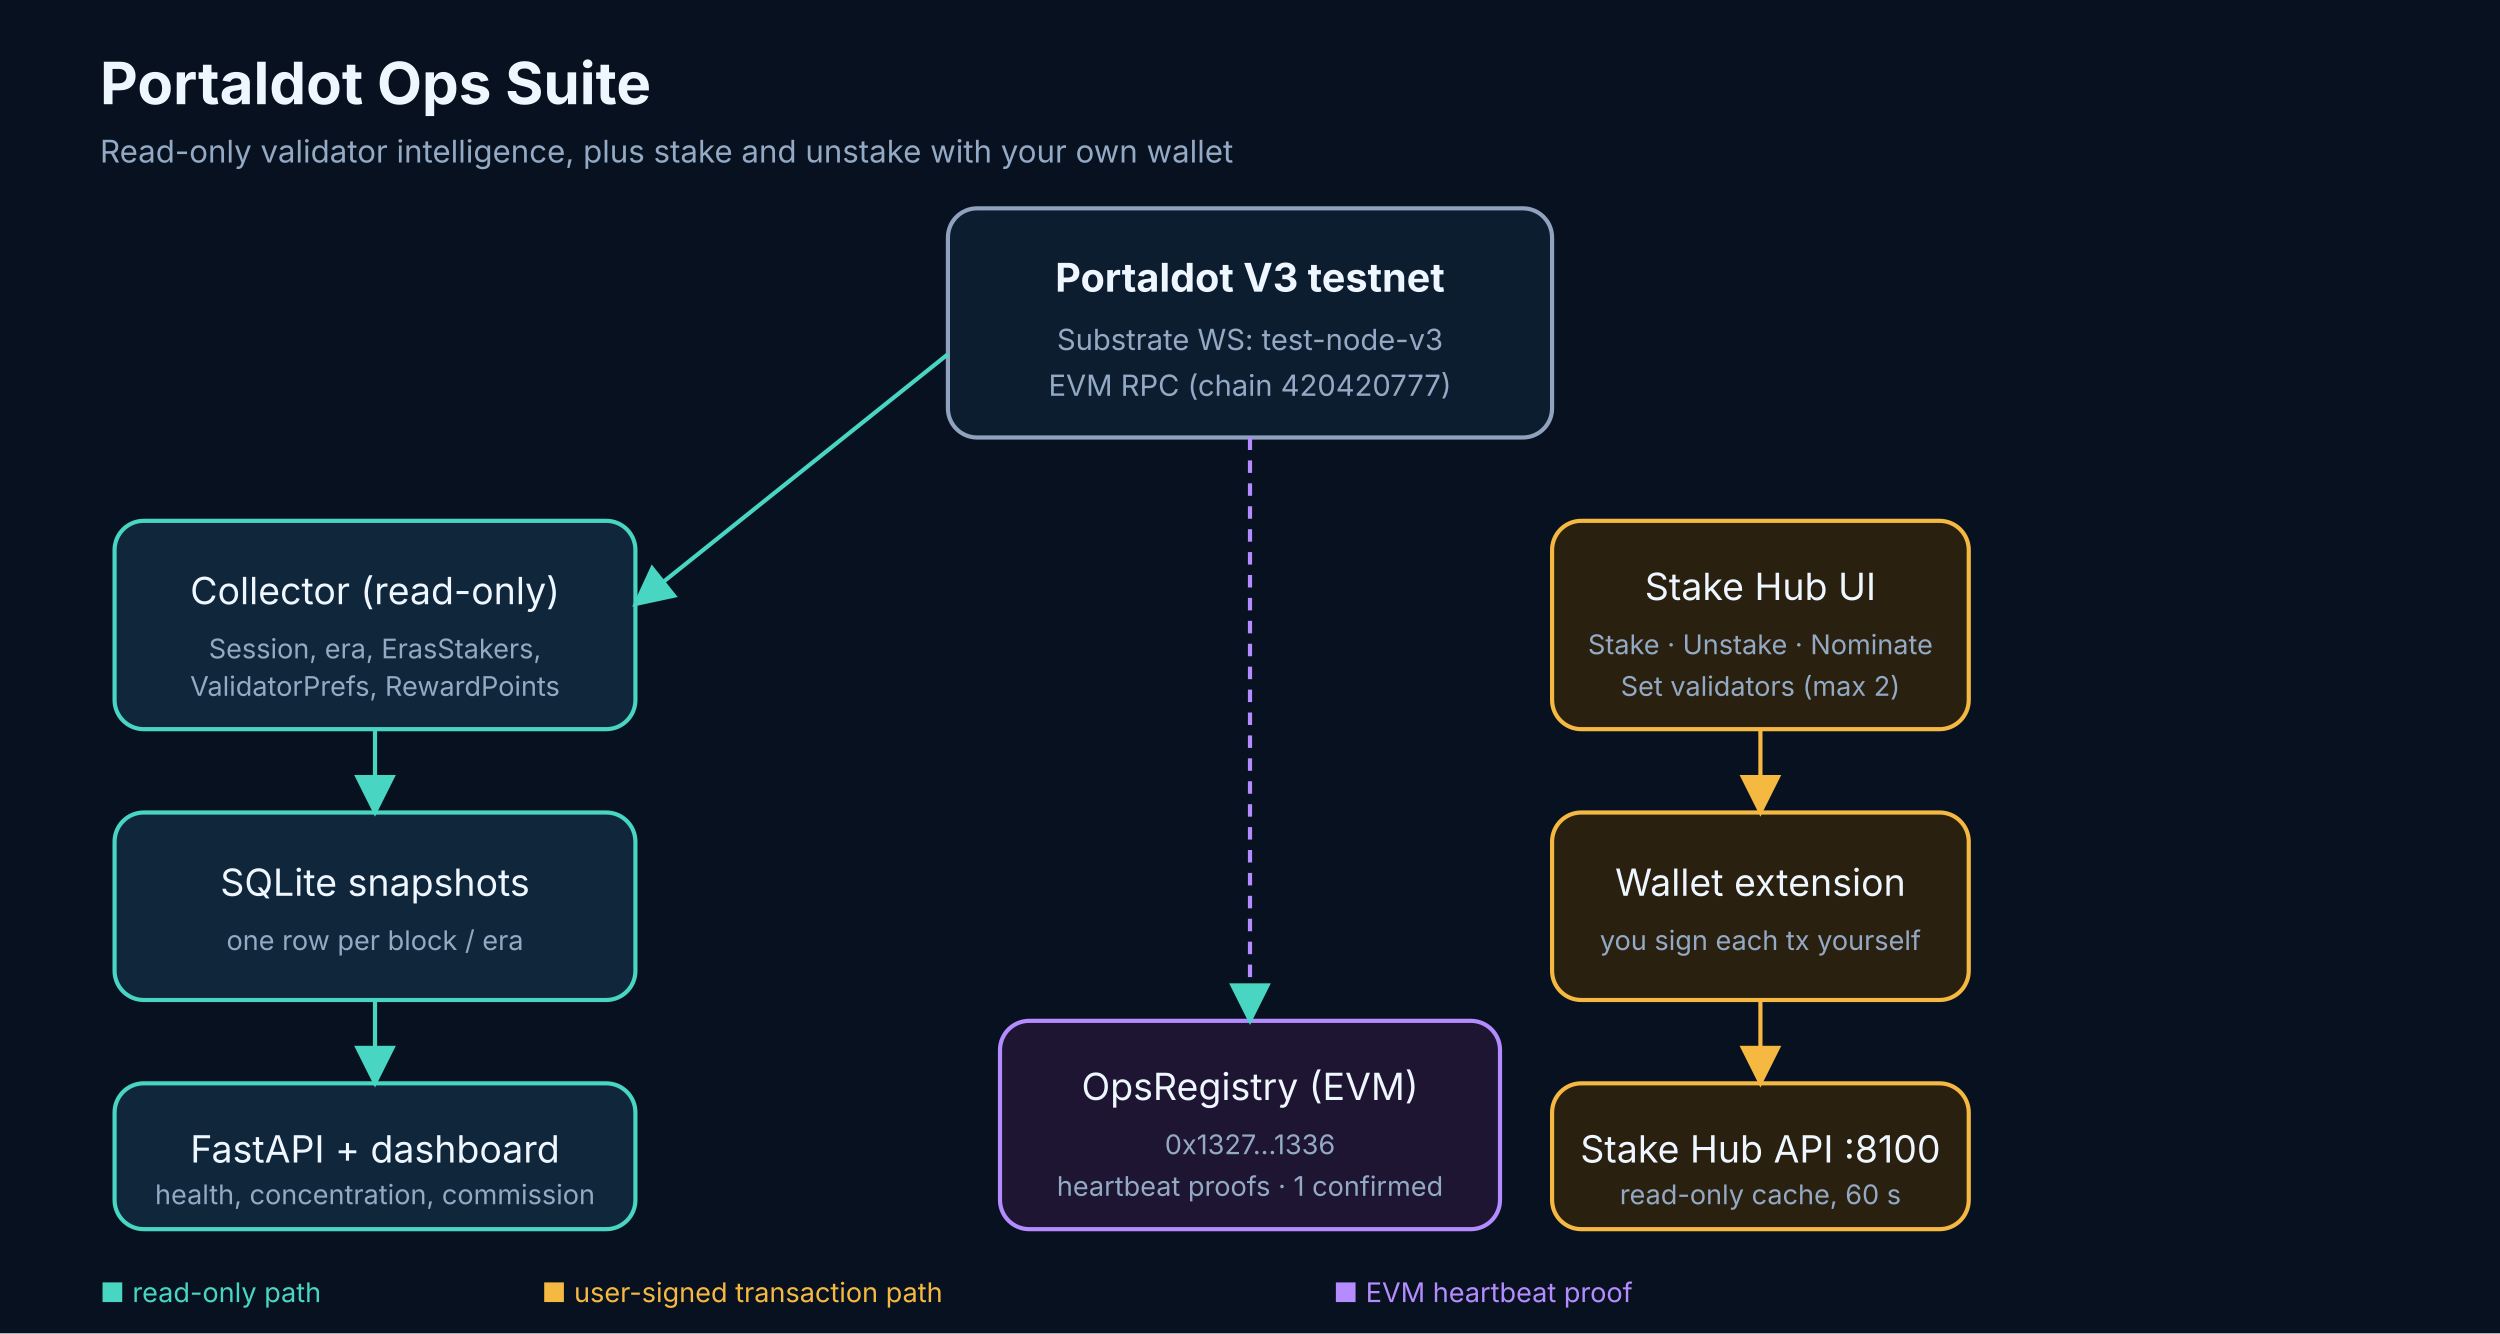
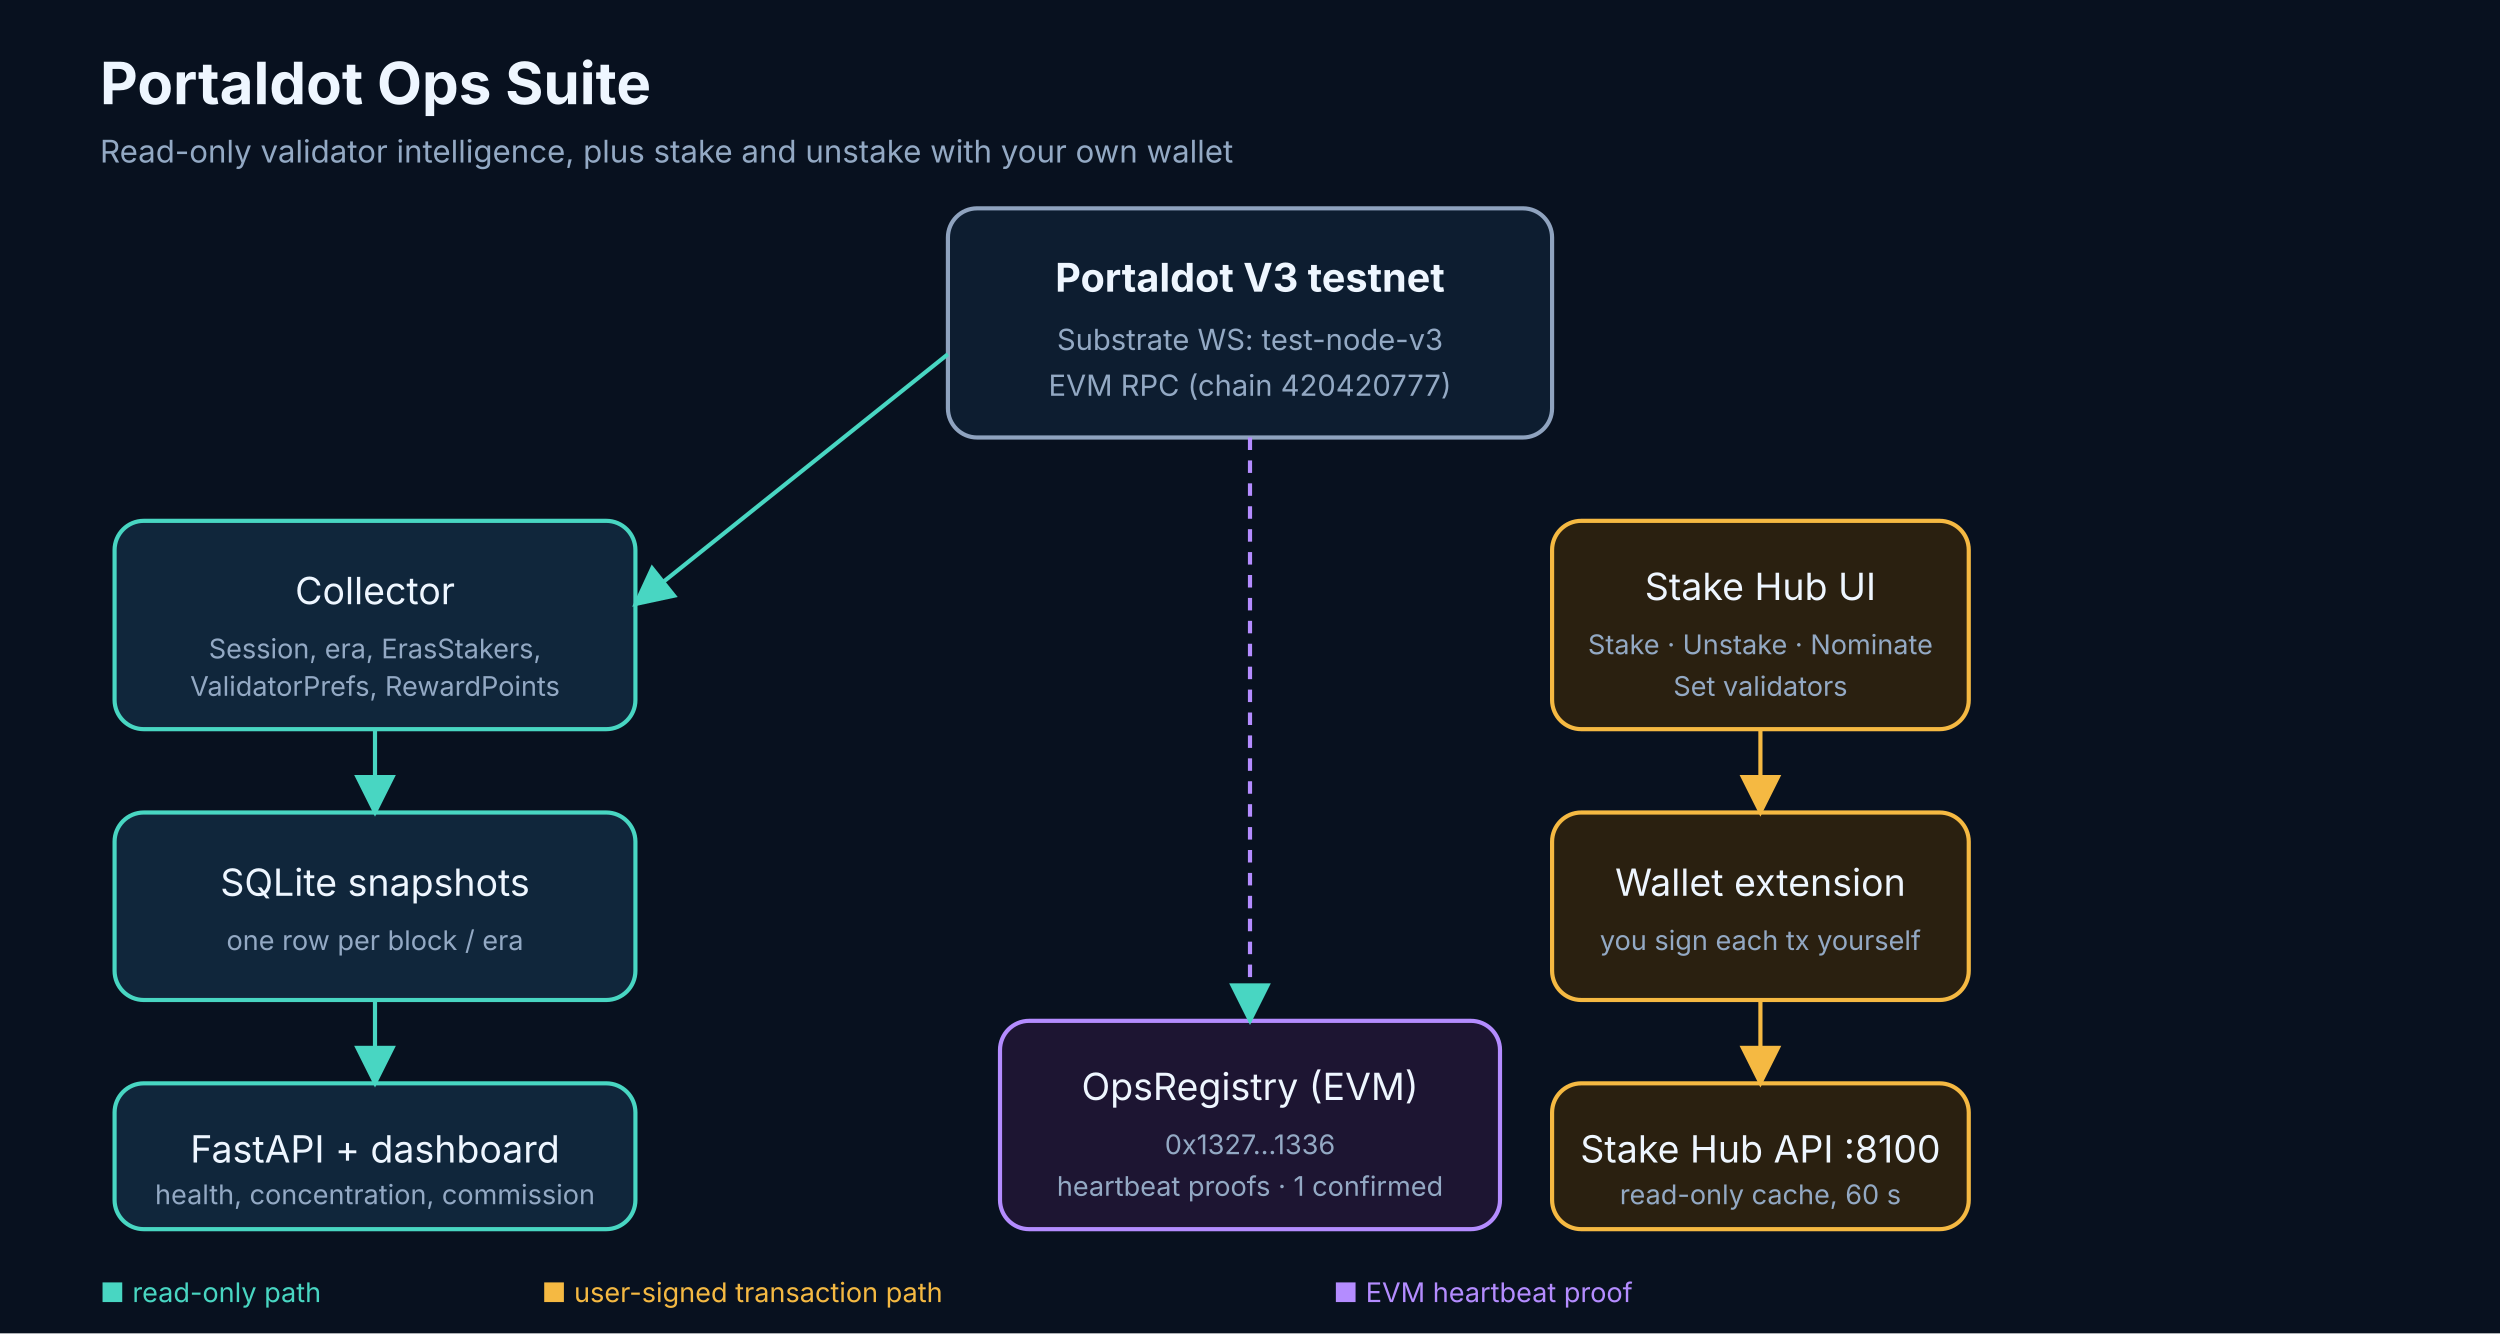
<svg xmlns="http://www.w3.org/2000/svg" width="1200" height="640" viewBox="0 0 1200 640" role="img" aria-labelledby="title desc">
  <defs>
    <marker id="a" markerWidth="10" markerHeight="10" refX="9" refY="5" orient="auto">
      <path d="M0,0 L10,5 L0,10 z" fill="#48d6c2" />
    </marker>
    <marker id="w" markerWidth="10" markerHeight="10" refX="9" refY="5" orient="auto">
      <path d="M0,0 L10,5 L0,10 z" fill="#f5b942" />
    </marker>
  </defs>
  <rect width="1200" height="640" fill="#08111f" />
  <g font-family="Inter,Arial,sans-serif" fill="#eef6ff">
    <text x="48" y="50" font-size="28" font-weight="700">Portaldot Ops Suite</text>
    <text x="48" y="78" fill="#93a9c4" font-size="15">Read-only validator intelligence, plus stake and unstake with your own wallet</text>
    <g stroke="#8fa3bf" stroke-width="2" fill="#0d1d30">
      <rect x="455" y="100" width="290" height="110" rx="14" />
    </g>
    <text x="600" y="140" font-size="19" text-anchor="middle" font-weight="700">Portaldot V3 testnet</text>
    <text x="600" y="168" font-size="14" text-anchor="middle" fill="#93a9c4">Substrate WS: test-node-v3</text>
    <text x="600" y="190" font-size="14" text-anchor="middle" fill="#93a9c4">EVM RPC (chain 420420777)</text>
    <g stroke="#48d6c2" stroke-width="2" fill="#10263b">
      <rect x="55" y="250" width="250" height="100" rx="14" />
      <rect x="55" y="390" width="250" height="90" rx="14" />
      <rect x="55" y="520" width="250" height="70" rx="14" />
    </g>
-     <text x="180" y="290" font-size="18" text-anchor="middle">Collector (read-only)</text>
+     <text x="180" y="290" font-size="18" text-anchor="middle">Collector</text>
    <text x="180" y="316" font-size="13" text-anchor="middle" fill="#93a9c4">Session, era, ErasStakers,</text>
    <text x="180" y="334" font-size="13" text-anchor="middle" fill="#93a9c4">ValidatorPrefs, RewardPoints</text>
    <text x="180" y="430" font-size="18" text-anchor="middle">SQLite snapshots</text>
    <text x="180" y="456" font-size="13" text-anchor="middle" fill="#93a9c4">one row per block / era</text>
    <text x="180" y="558" font-size="18" text-anchor="middle">FastAPI + dashboard</text>
    <text x="180" y="578" font-size="13" text-anchor="middle" fill="#93a9c4">health, concentration, commission</text>
    <g stroke="#f5b942" stroke-width="2" fill="#2a2010">
      <rect x="745" y="250" width="200" height="100" rx="14" />
      <rect x="745" y="390" width="200" height="90" rx="14" />
      <rect x="745" y="520" width="200" height="70" rx="14" />
    </g>
    <text x="845" y="288" font-size="18" text-anchor="middle">Stake Hub UI</text>
    <text x="845" y="314" font-size="13" text-anchor="middle" fill="#93a9c4">Stake · Unstake · Nominate</text>
-     <text x="845" y="334" font-size="13" text-anchor="middle" fill="#93a9c4">Set validators (max 2)</text>
+     <text x="845" y="334" font-size="13" text-anchor="middle" fill="#93a9c4">Set validators</text>
    <text x="845" y="430" font-size="18" text-anchor="middle">Wallet extension</text>
    <text x="845" y="456" font-size="13" text-anchor="middle" fill="#93a9c4">you sign each tx yourself</text>
    <text x="845" y="558" font-size="18" text-anchor="middle">Stake Hub API :8100</text>
    <text x="845" y="578" font-size="13" text-anchor="middle" fill="#93a9c4">read-only cache, 60 s</text>
    <g stroke="#b48cff" stroke-width="2" fill="#1d1532">
      <rect x="480" y="490" width="240" height="100" rx="14" />
    </g>
    <text x="600" y="528" font-size="18" text-anchor="middle">OpsRegistry (EVM)</text>
    <text x="600" y="554" font-size="13" text-anchor="middle" fill="#93a9c4">0x1327…1336</text>
    <text x="600" y="574" font-size="13" text-anchor="middle" fill="#93a9c4">heartbeat proofs · 1 confirmed</text>
    <path d="M455 170 L305 290" stroke="#48d6c2" stroke-width="2" fill="none" marker-end="url(#a)" />
    <path d="M180 350 L180 390" stroke="#48d6c2" stroke-width="2" fill="none" marker-end="url(#a)" />
    <path d="M180 480 L180 520" stroke="#48d6c2" stroke-width="2" fill="none" marker-end="url(#a)" />
    <path d="M600 210 L600 490" stroke="#b48cff" stroke-width="2" fill="none" stroke-dasharray="6 5" marker-end="url(#a)" />
    <path d="M845 350 L845 390" stroke="#f5b942" stroke-width="2" fill="none" marker-end="url(#w)" />
    <path d="M845 480 L845 520" stroke="#f5b942" stroke-width="2" fill="none" marker-end="url(#w)" />
    <text x="48" y="625" font-size="13" fill="#48d6c2">■ read-only path</text>
    <text x="260" y="625" font-size="13" fill="#f5b942">■ user-signed transaction path</text>
    <text x="640" y="625" font-size="13" fill="#b48cff">■ EVM heartbeat proof</text>
  </g>
</svg>
